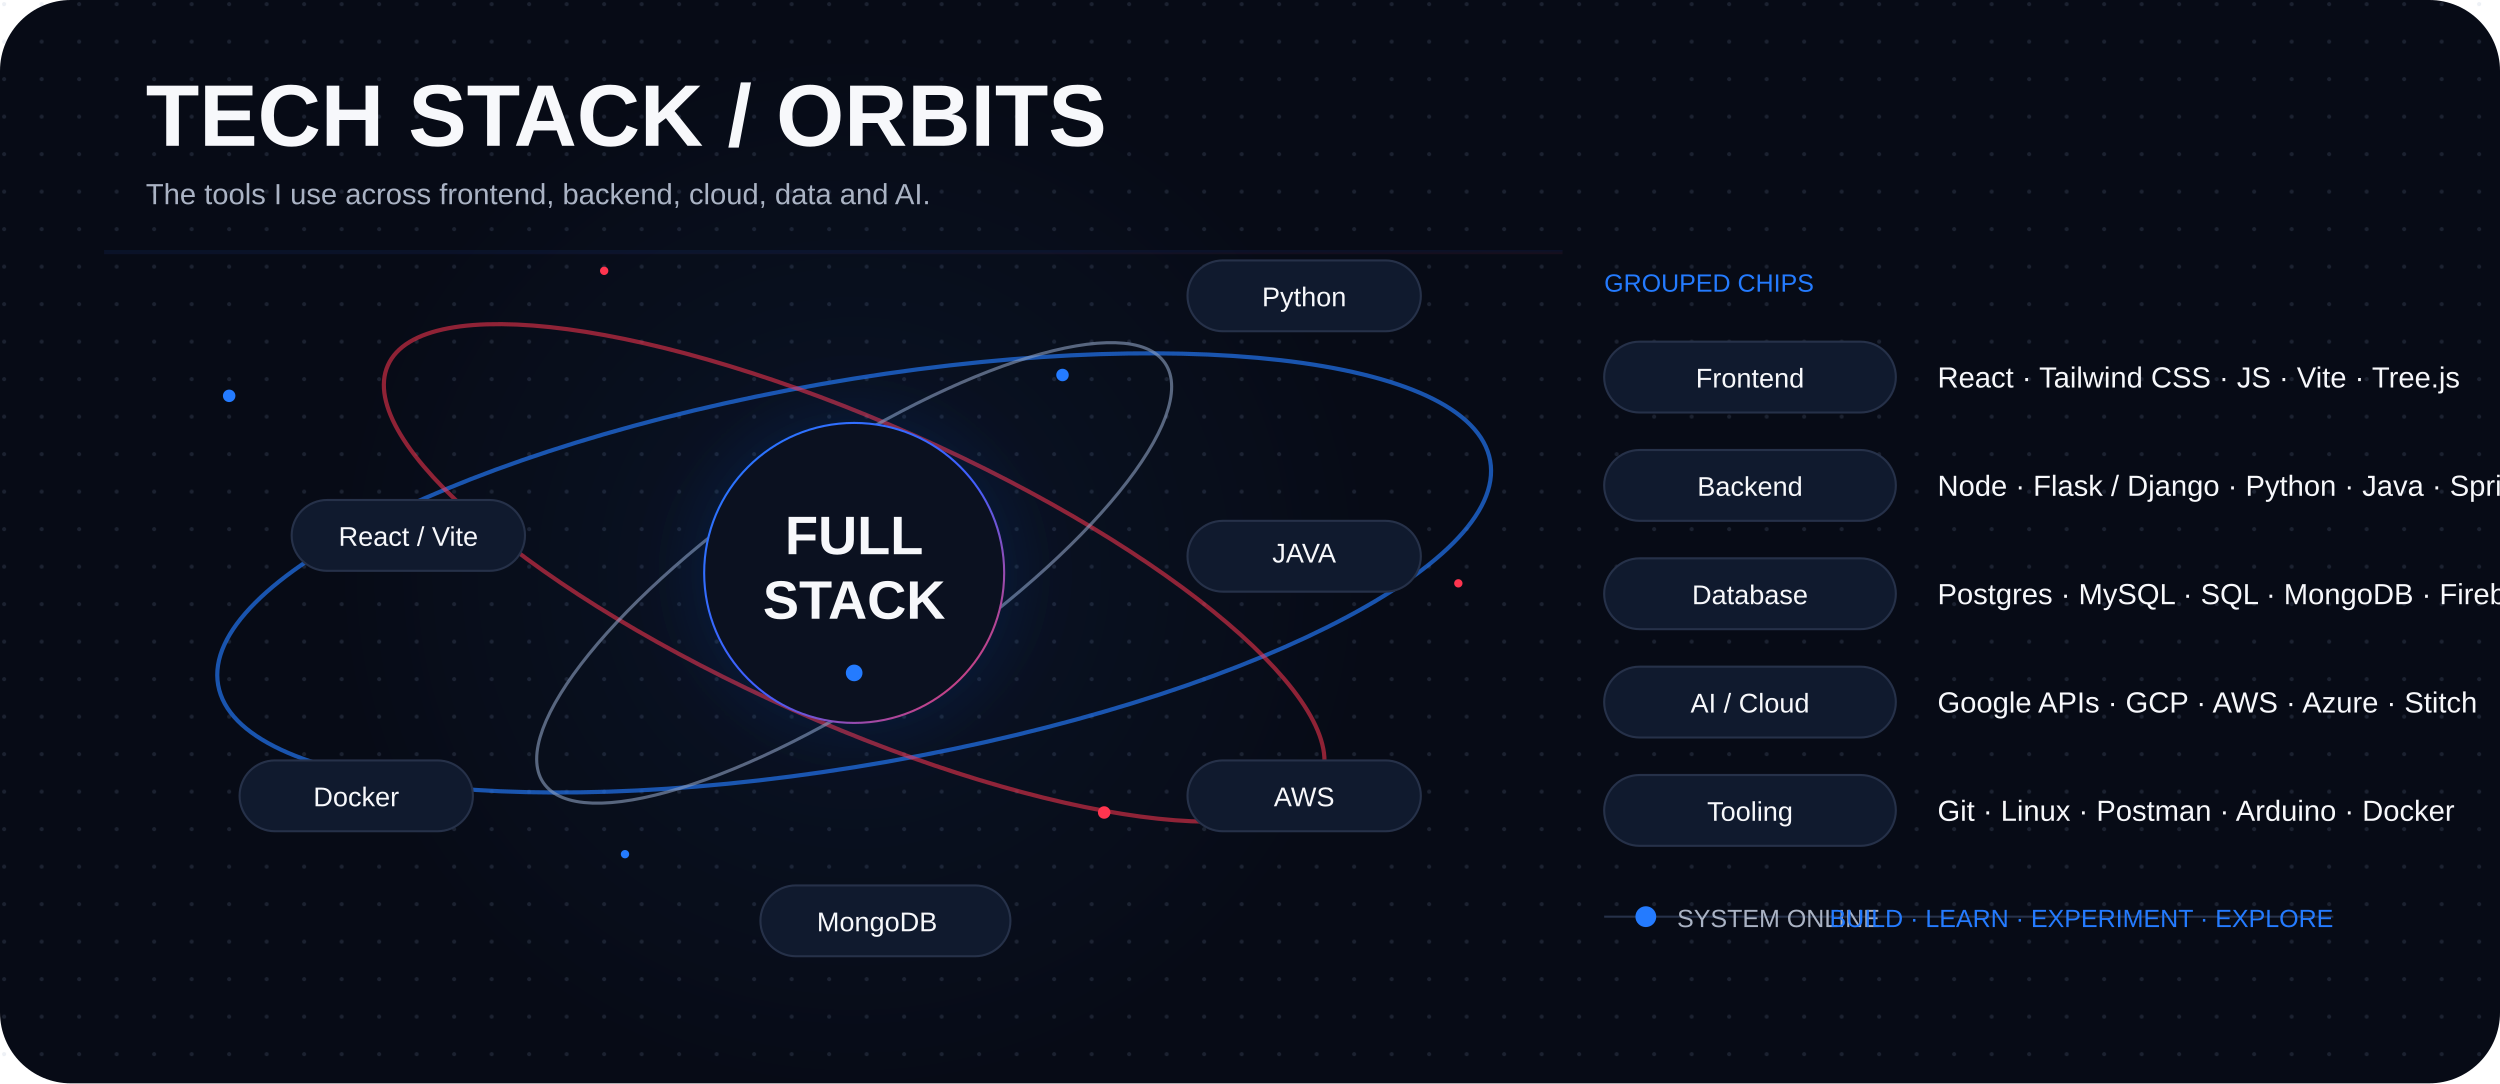
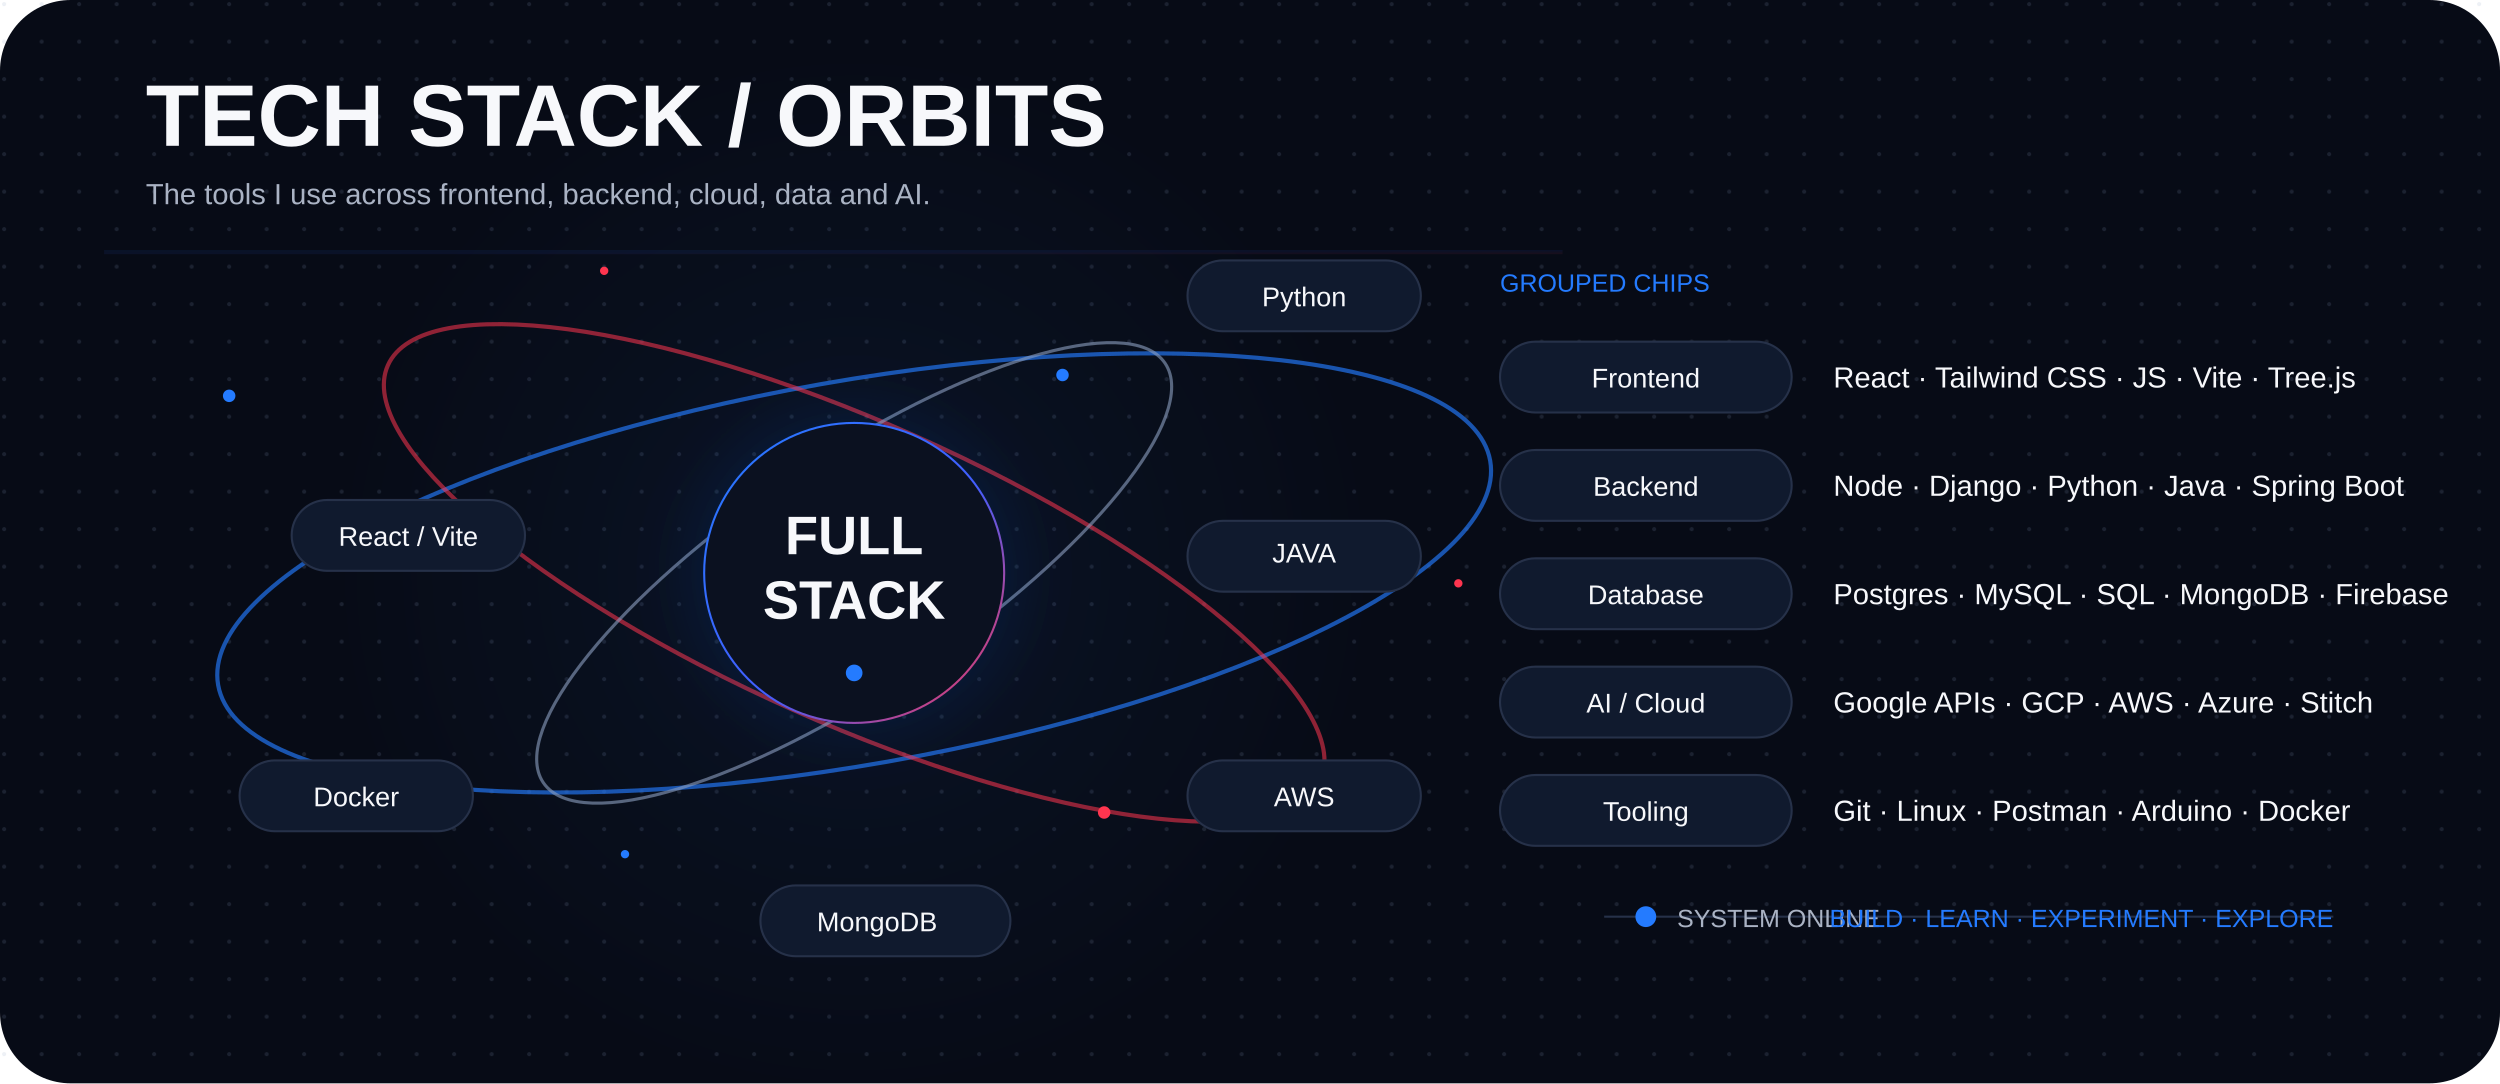
<svg xmlns="http://www.w3.org/2000/svg" width="1200" height="520" viewBox="0 0 1200 520" role="img" aria-label="Abhishek Kumar dynamic technology stack">
  <defs>
    <linearGradient id="grad" x1="0" y1="0" x2="1" y2="1">
      <stop offset="0" stop-color="#247bff" />
      <stop offset=".55" stop-color="#425eff" />
      <stop offset="1" stop-color="#ff354f" />
    </linearGradient>
    <radialGradient id="glow">
      <stop stop-color="#247bff" stop-opacity=".28" />
      <stop offset="1" stop-color="#247bff" stop-opacity="0" />
    </radialGradient>
    <pattern id="dots" width="18" height="18" patternUnits="userSpaceOnUse">
      <circle cx="2" cy="2" r="1" fill="#8da0c2" opacity=".15" />
    </pattern>
    <filter id="softGlow">
      <feGaussianBlur stdDeviation="5" />
    </filter>
    <filter id="strongGlow">
      <feGaussianBlur stdDeviation="10" />
    </filter>
    <style>
      .bg {
        fill:#070b16;
      }

      .display {
        font-family:Arial,Helvetica,sans-serif;
        font-weight:700;
        fill:#f7f8fb;
      }

      .txt {
        font-family:Arial,Helvetica,sans-serif;
        fill:#f7f8fb;
      }

      .muted {
        fill:#aab3c4;
      }

      .blue {
        fill:#247bff;
      }

      .red {
        fill:#ff354f;
      }

      .chip {
        fill:#101a2e;
        stroke:#263149;
        stroke-width:1;
      }

      .chipText {
        font-family:Arial,Helvetica,sans-serif;
        font-size:13px;
        fill:#f7f8fb;
      }

      /* Entrance */
      .entrance {
        animation:
          entrance 1s cubic-bezier(.2,.75,.25,1) both;
      }

      .delay1 {
        animation-delay:.15s;
      }

      .delay2 {
        animation-delay:.3s;
      }

      .delay3 {
        animation-delay:.45s;
      }

      @keyframes entrance {
        from {
          opacity:0;
          transform:translateY(20px);
        }

        to {
          opacity:1;
          transform:translateY(0);
        }
      }

      /* Orbit rotation */
      .orbit1 {
        transform-origin:410px 275px;
        animation:rotate1 18s linear infinite;
      }

      .orbit2 {
        transform-origin:410px 275px;
        animation:rotate2 13s linear infinite;
      }

      .orbit3 {
        transform-origin:410px 275px;
        animation:rotate3 9s linear infinite;
      }

      @keyframes rotate1 {
        from {
          transform:rotate(0deg);
        }

        to {
          transform:rotate(360deg);
        }
      }

      @keyframes rotate2 {
        from {
          transform:rotate(360deg);
        }

        to {
          transform:rotate(0deg);
        }
      }

      @keyframes rotate3 {
        from {
          transform:rotate(0deg);
        }

        to {
          transform:rotate(-360deg);
        }
      }

      /* Center pulse */
      .coreGlow {
        animation:pulse 2.4s ease-in-out infinite;
        transform-origin:410px 275px;
      }

      @keyframes pulse {
        0%,100% {
          opacity:.25;
          transform:scale(.85);
        }

        50% {
          opacity:.55;
          transform:scale(1.15);
        }
      }

      .core {
        animation:corePulse 2.4s ease-in-out infinite;
      }

      @keyframes corePulse {
        0%,100% {
          stroke-width:1.5;
        }

        50% {
          stroke-width:3;
        }
      }

      /* Floating chips */
      .float1 {
        animation:float1 3s ease-in-out infinite;
      }

      .float2 {
        animation:float2 4s ease-in-out infinite;
      }

      .float3 {
        animation:float3 3.5s ease-in-out infinite;
      }

      .float4 {
        animation:float4 4.5s ease-in-out infinite;
      }

      .float5 {
        animation:float5 3.8s ease-in-out infinite;
      }
+                .float6 {
+         animation:float5 3.8s ease-in-out infinite;
+       }

      @keyframes float1 {
        0%,100% { transform:translate(0,0); }
        50% { transform:translate(0,-9px); }
      }

      @keyframes float2 {
        0%,100% { transform:translate(0,0); }
        50% { transform:translate(8px,7px); }
      }

      @keyframes float3 {
        0%,100% { transform:translate(0,0); }
        50% { transform:translate(-7px,-8px); }
      }

      @keyframes float4 {
        0%,100% { transform:translate(0,0); }
        50% { transform:translate(7px,-7px); }
      }

      @keyframes float5 {
        0%,100% { transform:translate(0,0); }
        50% { transform:translate(-7px,7px); }
      }
+          

      /* Moving dots */
      .particle {
        fill:#247bff;
        animation:particleMove 4s linear infinite;
      }

      .particle.redParticle {
        fill:#ff354f;
        animation-duration:5s;
      }

      @keyframes particleMove {
        0% {
          opacity:0;
          transform:translateY(25px);
        }

        20% {
          opacity:1;
        }

        80% {
          opacity:1;
        }

        100% {
          opacity:0;
          transform:translateY(-25px);
        }
      }

      /* Right side rows */
      .row {
        animation:rowIn .8s ease both;
      }

      .row1 { animation-delay:.5s; }
      .row2 { animation-delay:.7s; }
      .row3 { animation-delay:.9s; }
      .row4 { animation-delay:1.1s; }
      .row5 { animation-delay:1.3s; }

      @keyframes rowIn {
        from {
          opacity:0;
          transform:translateX(25px);
        }

        to {
          opacity:1;
          transform:translateX(0);
        }
      }

      /* Active scan line */
      .scan {
        animation:scan 3s ease-in-out infinite;
      }

      @keyframes scan {
        0%,100% {
          opacity:.05;
          transform:translateY(0);
        }

        50% {
          opacity:.45;
          transform:translateY(260px);
        }
      }

      /* Status indicator */
      .status {
        animation:statusPulse 1.6s ease-in-out infinite;
      }

      @keyframes statusPulse {
        0%,100% {
          opacity:.35;
          r:4;
        }

        50% {
          opacity:1;
          r:7;
        }
      }

      @media (prefers-reduced-motion:reduce) {
        * {
          animation:none!important;
        }
      }
    </style>
  </defs>
  <rect width="1200" height="520" rx="34" class="bg" />
  <rect width="1200" height="520" fill="url(#dots)" />
  <circle cx="410" cy="275" r="250" fill="url(#glow)" opacity=".25" />
  <g class="entrance">
    <text x="70" y="70" class="display" font-size="42">
    TECH STACK / ORBITS
    </text>
    <text x="70" y="98" class="txt muted" font-size="14">
      The tools I use across frontend, backend, cloud, data and AI.
    </text>
  </g>
  <rect x="50" y="120" width="700" height="2" fill="url(#grad)" opacity=".08" class="scan" />
  <g class="orbit1">
    <ellipse cx="410" cy="275" rx="310" ry="92" fill="none" stroke="#247bff" stroke-width="2" opacity=".65" transform="rotate(-10 410 275)" />
  </g>
  <g class="orbit2">
    <ellipse cx="410" cy="275" rx="245" ry="72" fill="none" stroke="#ff354f" stroke-width="2" opacity=".55" transform="rotate(24 410 275)" />
  </g>
  <g class="orbit3">
    <ellipse cx="410" cy="275" rx="180" ry="55" fill="none" stroke="#8da0c2" stroke-width="1.5" opacity=".6" transform="rotate(-34 410 275)" />
  </g>
  <circle cx="410" cy="275" r="95" fill="url(#glow)" filter="url(#strongGlow)" class="coreGlow" />
  <circle cx="410" cy="275" r="72" fill="#0b1120" stroke="url(#grad)" class="core" />
  <text x="410" y="266" class="display" font-size="26" text-anchor="middle">
    FULL
  </text>
  <text x="410" y="297" class="display" font-size="26" text-anchor="middle">
    STACK
  </text>
  <circle cx="410" cy="323" r="4" fill="#247bff" class="status" />
  <g class="float1 entrance delay1">
    <rect x="140" y="240" width="112" height="34" rx="17" class="chip" stroke="#247bff" />
    <text x="196" y="262" text-anchor="middle" class="chipText">
      React / Vite
    </text>
  </g>
  <g class="float2 entrance delay2">
    <rect x="570" y="125" width="112" height="34" rx="17" class="chip" stroke="#ff354f" />
    <text x="626" y="147" text-anchor="middle" class="chipText">
      Python
    </text>
  </g>
  <g class="float3 entrance delay3">
    <rect x="570" y="365" width="112" height="34" rx="17" class="chip" stroke="#247bff" />
    <text x="626" y="387" text-anchor="middle" class="chipText">
      AWS
    </text>
  </g>
  <g class="float4 entrance delay1">
    <rect x="365" y="425" width="120" height="34" rx="17" class="chip" stroke="#ff354f" />
    <text x="421" y="447" text-anchor="middle" class="chipText">
      MongoDB
    </text>
  </g>
  <g class="float5 entrance delay2">
    <rect x="115" y="365" width="112" height="34" rx="17" class="chip" stroke="#247bff" />
    <text x="171" y="387" text-anchor="middle" class="chipText">
      Docker
    </text>
  </g>
  <g class="float6 entrance delay2">
    <rect x="570" y="250" width="112" height="34" rx="17" class="chip" stroke="#ff354f" />
    <text x="626" y="270" text-anchor="middle" class="chipText">
      JAVA
    </text>
  </g>
  <circle cx="110" cy="190" r="3" class="particle" />
  <circle cx="290" cy="130" r="2" class="particle redParticle" />
  <circle cx="510" cy="180" r="3" class="particle" />
  <circle cx="700" cy="280" r="2" class="particle redParticle" />
  <circle cx="300" cy="410" r="2" class="particle" />
  <circle cx="530" cy="390" r="3" class="particle redParticle" />
-   <g transform="translate(770 140)">
+   <g transform="translate(720 140)">
    <text class="txt blue" font-size="12">
      GROUPED CHIPS
    </text>
    <g class="row row1">
      <rect x="0" y="24" width="140" height="34" rx="17" class="chip" />
      <text x="70" y="46" text-anchor="middle" class="chipText">
        Frontend
      </text>
      <text x="160" y="46" class="txt" font-size="14">
        React · Tailwind CSS · JS · Vite · Tree.js
      </text>
    </g>
    <g class="row row2">
      <rect x="0" y="76" width="140" height="34" rx="17" class="chip" />
      <text x="70" y="98" text-anchor="middle" class="chipText">
        Backend
      </text>
      <text x="160" y="98" class="txt" font-size="14">
-         Node · Flask / Django · Python · Java · Spring Boot
+         Node · Django · Python · Java · Spring Boot
      </text>
    </g>
    <g class="row row3">
      <rect x="0" y="128" width="140" height="34" rx="17" class="chip" />
      <text x="70" y="150" text-anchor="middle" class="chipText">
        Database
      </text>
      <text x="160" y="150" class="txt" font-size="14">
        Postgres · MySQL · SQL · MongoDB · Firebase
      </text>
    </g>
    <g class="row row4">
      <rect x="0" y="180" width="140" height="34" rx="17" class="chip" />
      <text x="70" y="202" text-anchor="middle" class="chipText">
        AI / Cloud
      </text>
      <text x="160" y="202" class="txt" font-size="14">
        Google APIs · GCP · AWS · Azure · Stitch
      </text>
    </g>
    <g class="row row5">
      <rect x="0" y="232" width="140" height="34" rx="17" class="chip" />
      <text x="70" y="254" text-anchor="middle" class="chipText">
        Tooling
      </text>
      <text x="160" y="254" class="txt" font-size="14">
        Git · Linux · Postman · Arduino · Docker
      </text>
    </g>
  </g>
  <g class="entrance delay3">
    <line x1="770" y1="440" x2="1120" y2="440" stroke="#263149" />
    <circle cx="790" cy="440" r="5" fill="#247bff" class="status" />
    <text x="805" y="445" class="txt muted" font-size="12">
      SYSTEM ONLINE
    </text>
    <text x="1120" y="445" text-anchor="end" class="txt blue" font-size="12">
      BUILD · LEARN · EXPERIMENT · EXPLORE
    </text>
  </g>
</svg>
